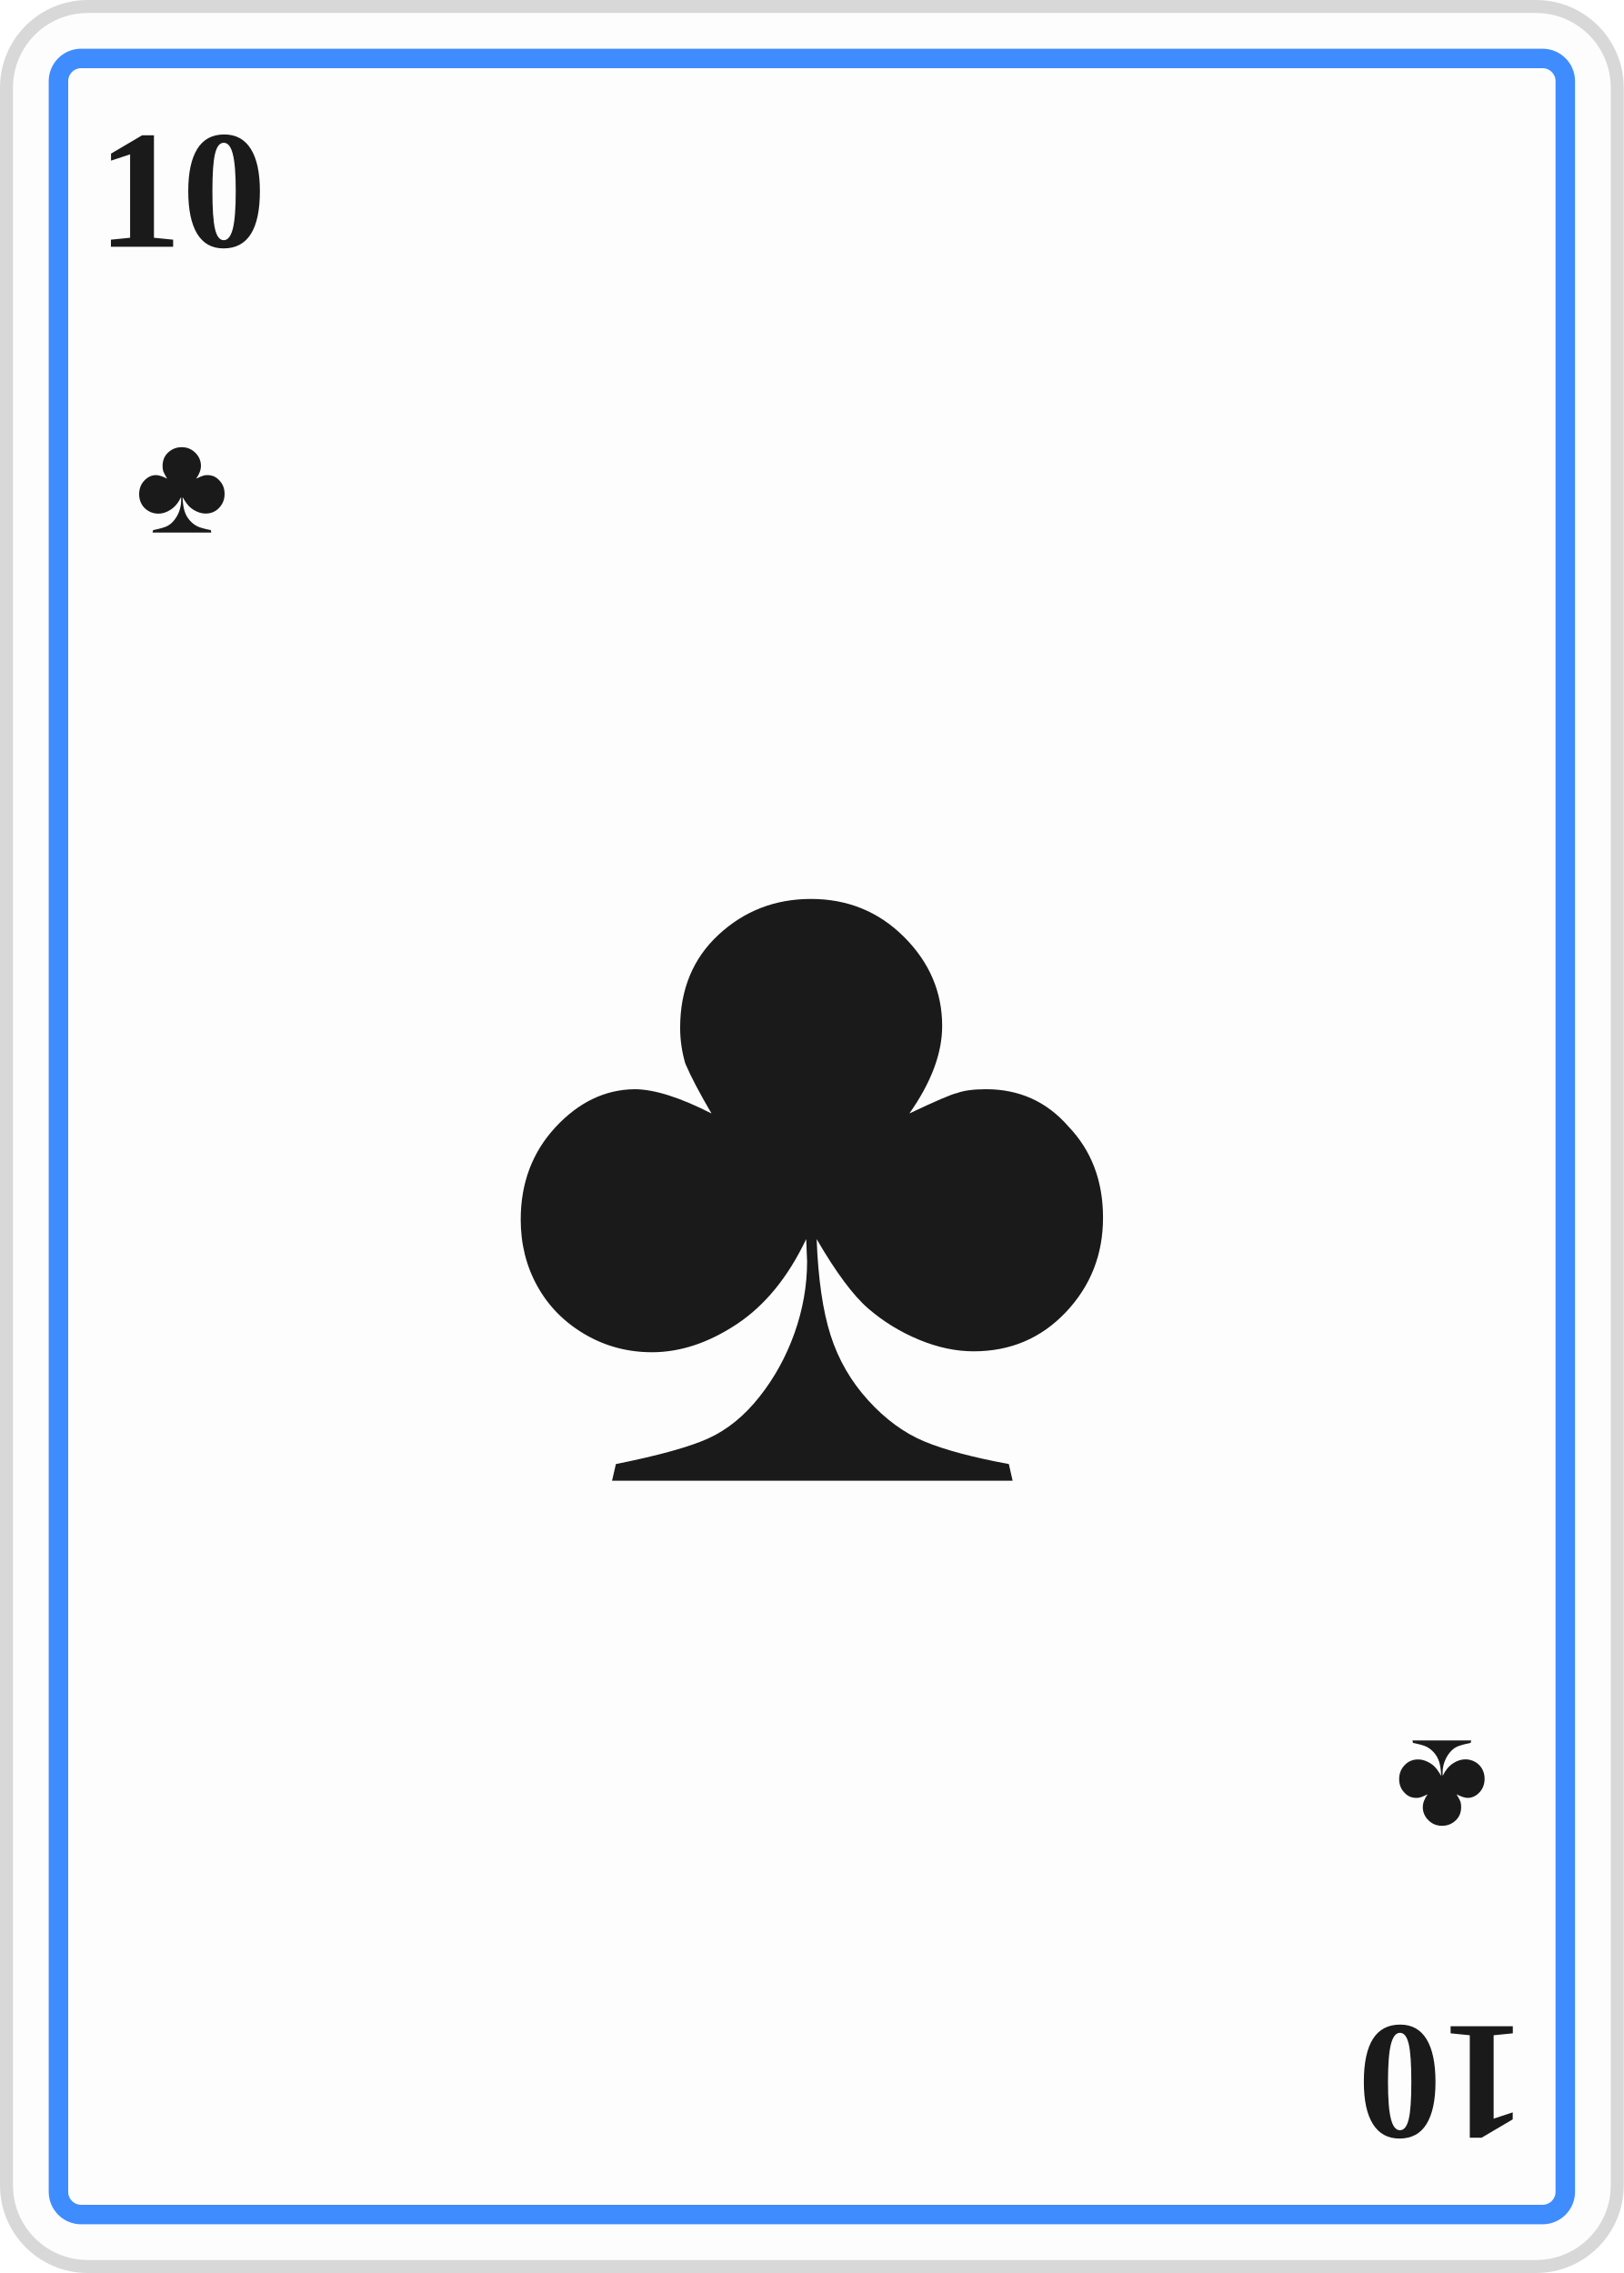
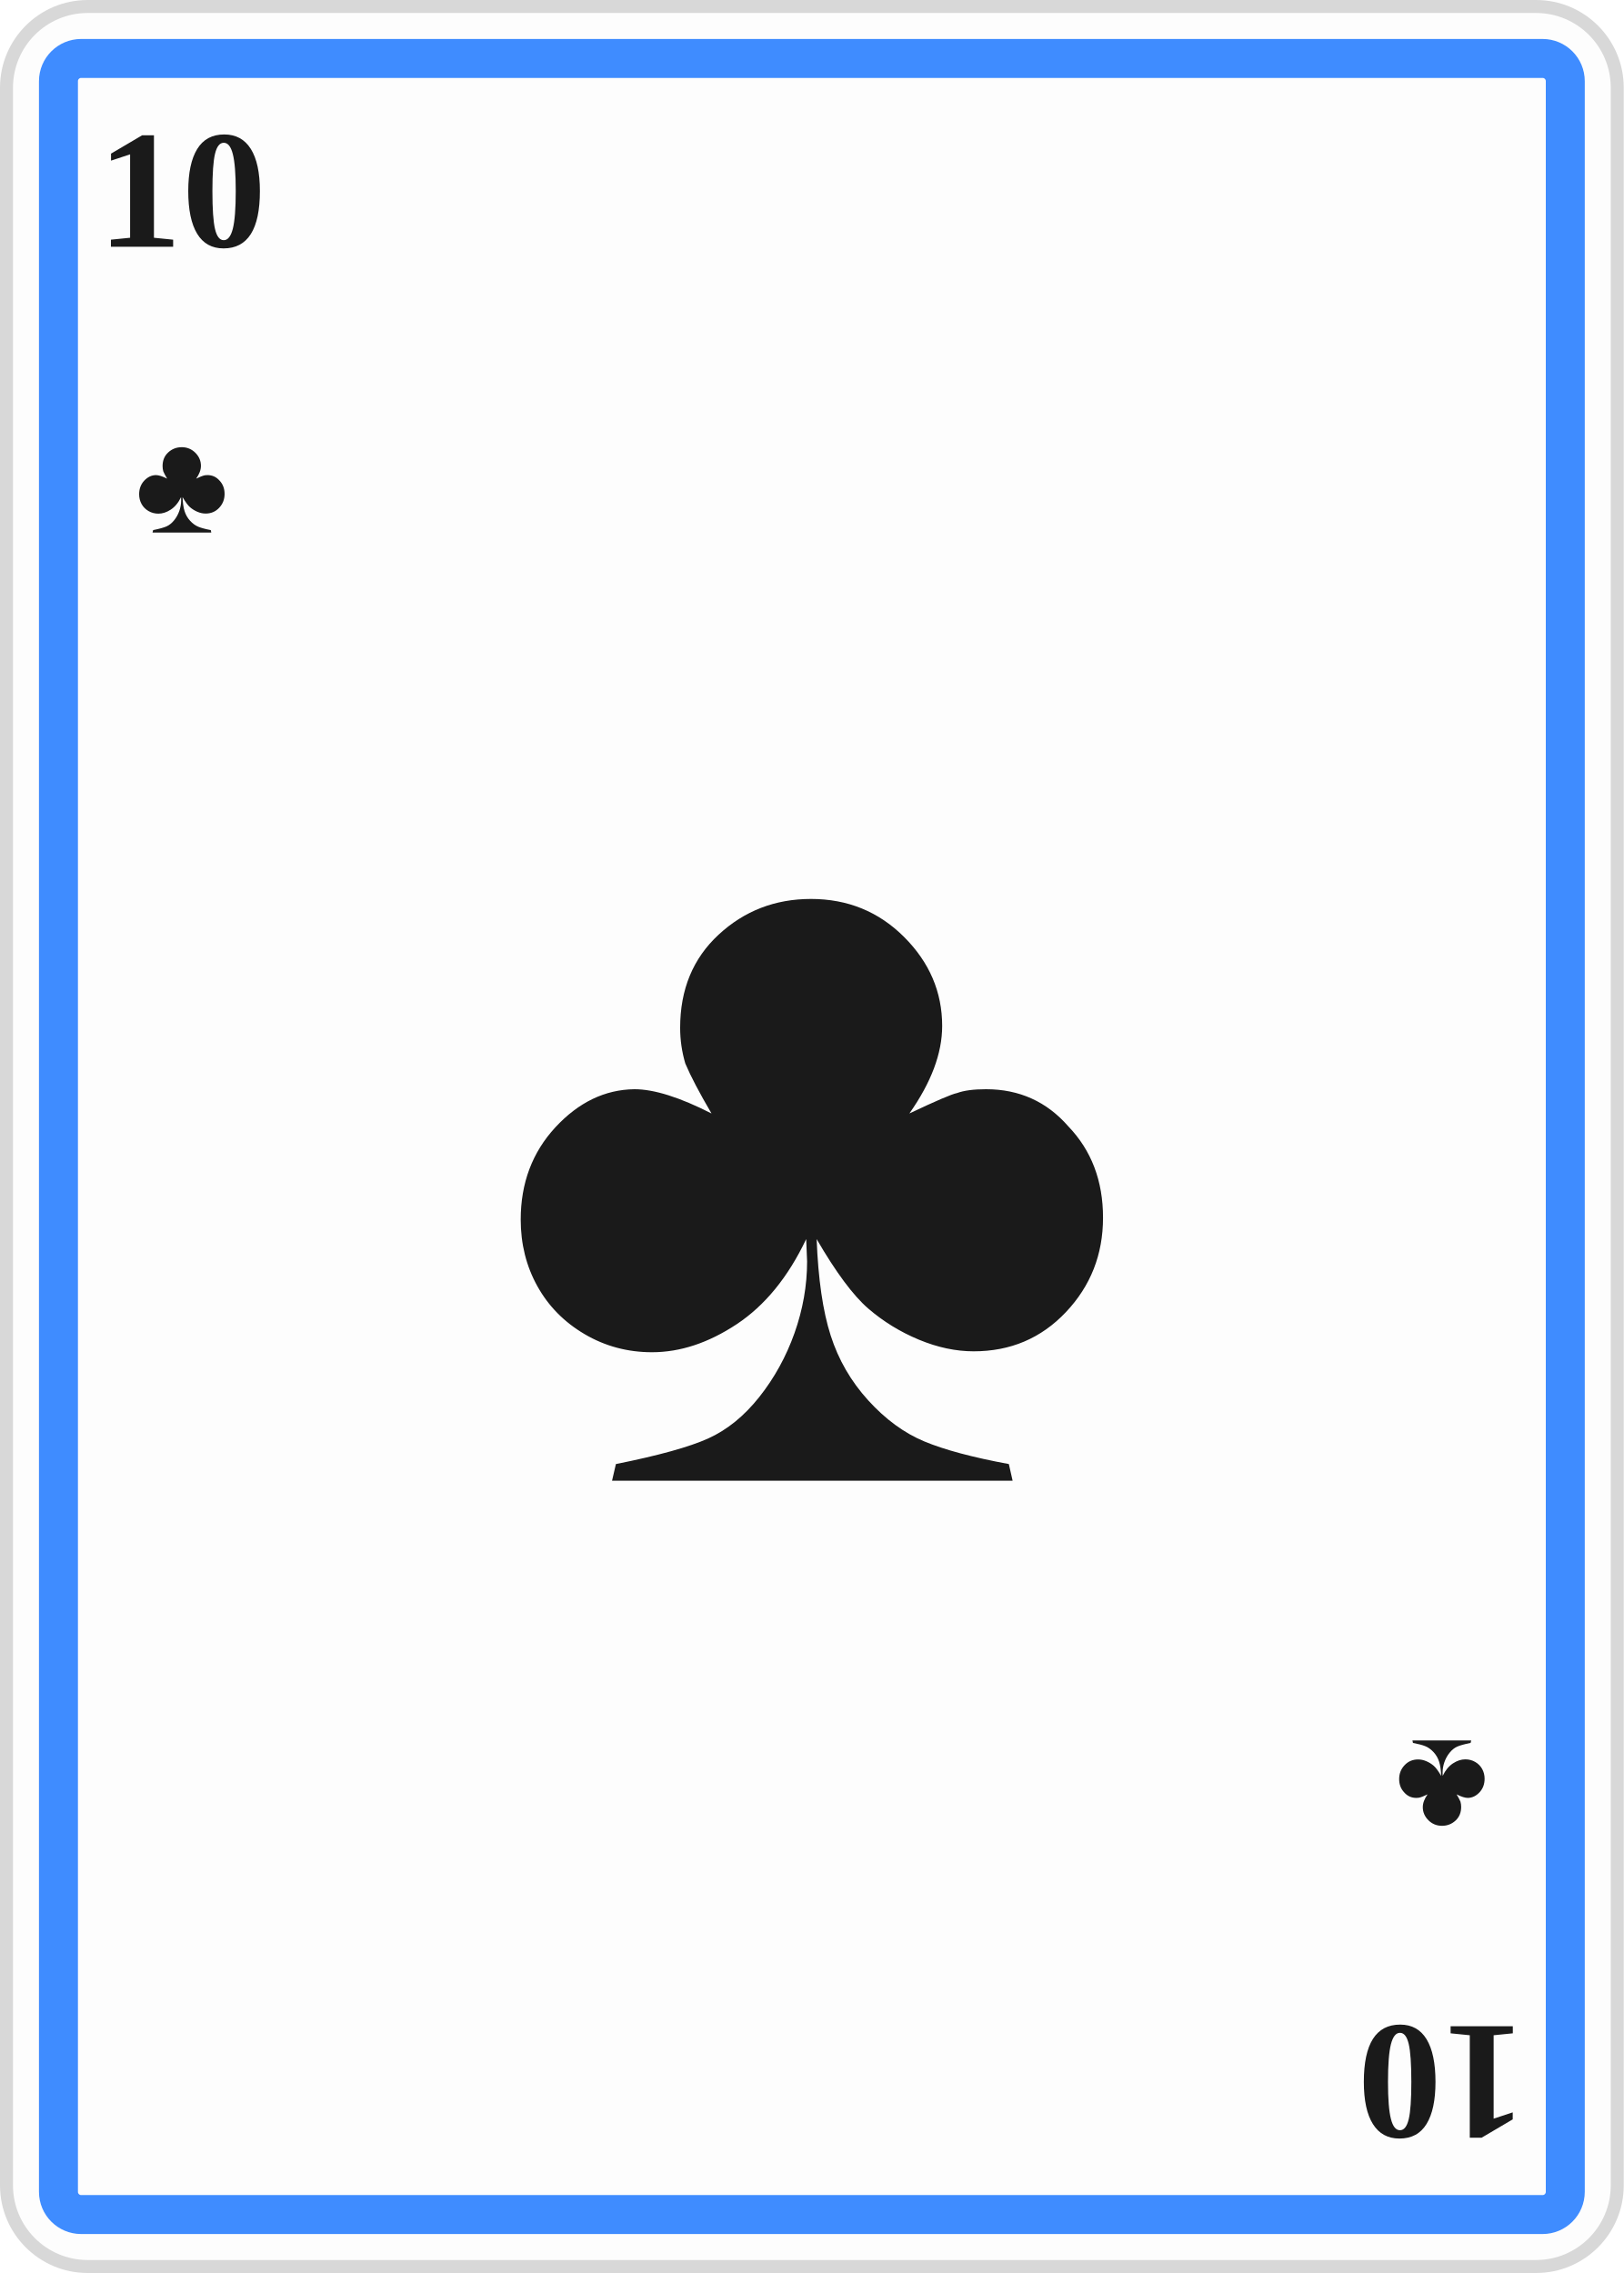
<svg xmlns="http://www.w3.org/2000/svg" viewBox="0 0 250 350">
  <rect x="1" y="1" width="248" height="348" rx="12.5" fill="#fdfdfd" stroke="#d8d8d8" stroke-width="2" />
-   <rect x="9" y="9" width="232" height="332" rx="3.5" fill="none" stroke="#3f8cff" stroke-width="3" />
+   <rect x="9" y="9" width="232" height="332" rx="3.5" fill="none" stroke="#3f8cff" stroke-width="6" />
  <text x="28" y="38" font-size="26" font-weight="bold" fill="#1a1a1a" font-family="Georgia, 'Times New Roman', serif" text-anchor="middle">10</text>
  <text x="28" y="82" font-size="22" fill="#1a1a1a" font-family="Georgia, 'Times New Roman', serif" text-anchor="middle">♣</text>
  <g transform="translate(250,350) rotate(180)">
    <text x="28" y="38" font-size="26" font-weight="bold" fill="#1a1a1a" font-family="Georgia, 'Times New Roman', serif" text-anchor="middle">10</text>
    <text x="28" y="82" font-size="22" fill="#1a1a1a" font-family="Georgia, 'Times New Roman', serif" text-anchor="middle">♣</text>
  </g>
  <text x="125.0" y="228.0" font-size="150" fill="#1a1a1a" font-family="Georgia, 'Times New Roman', serif" text-anchor="middle">♣</text>
</svg>
